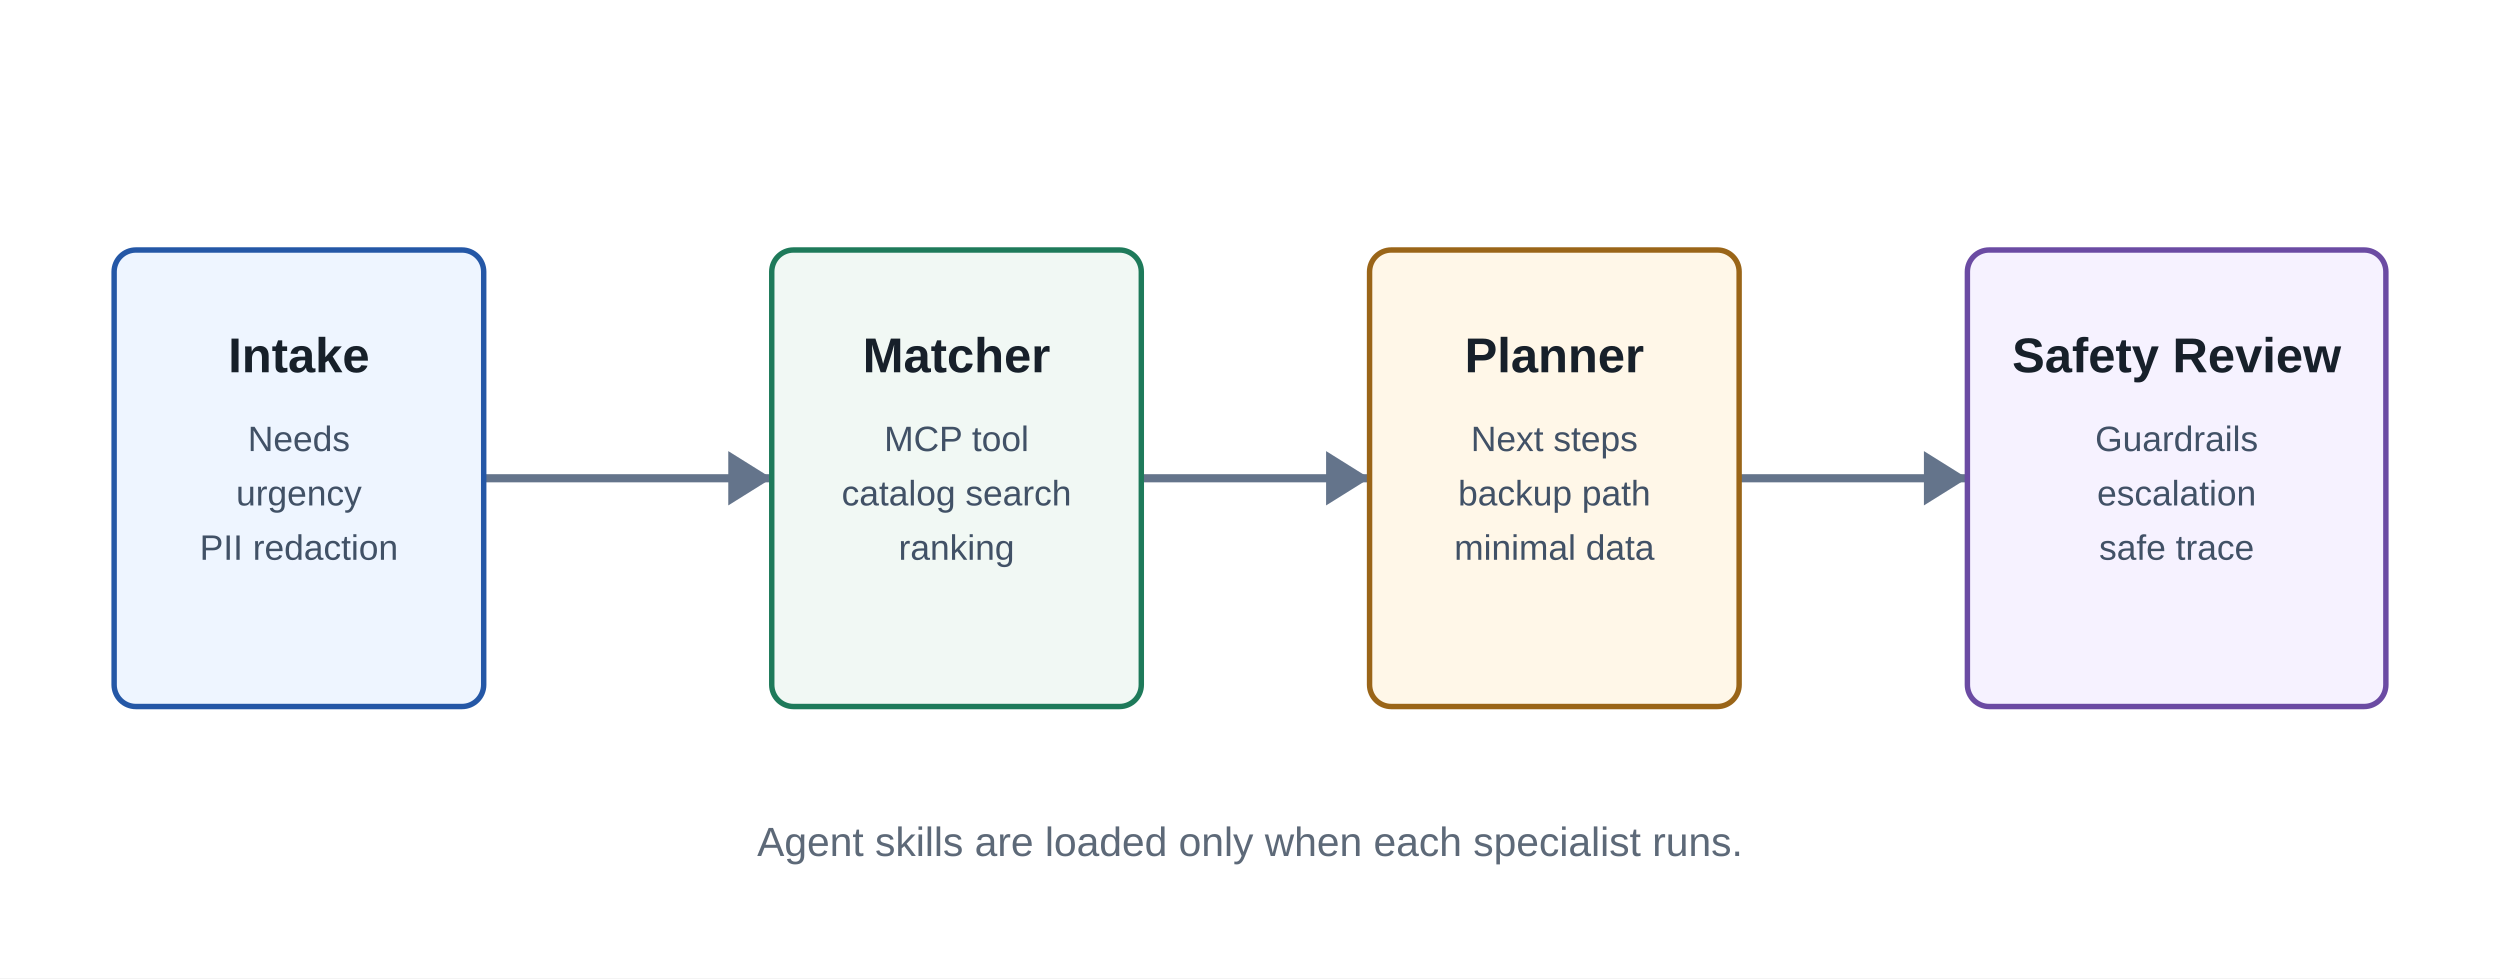
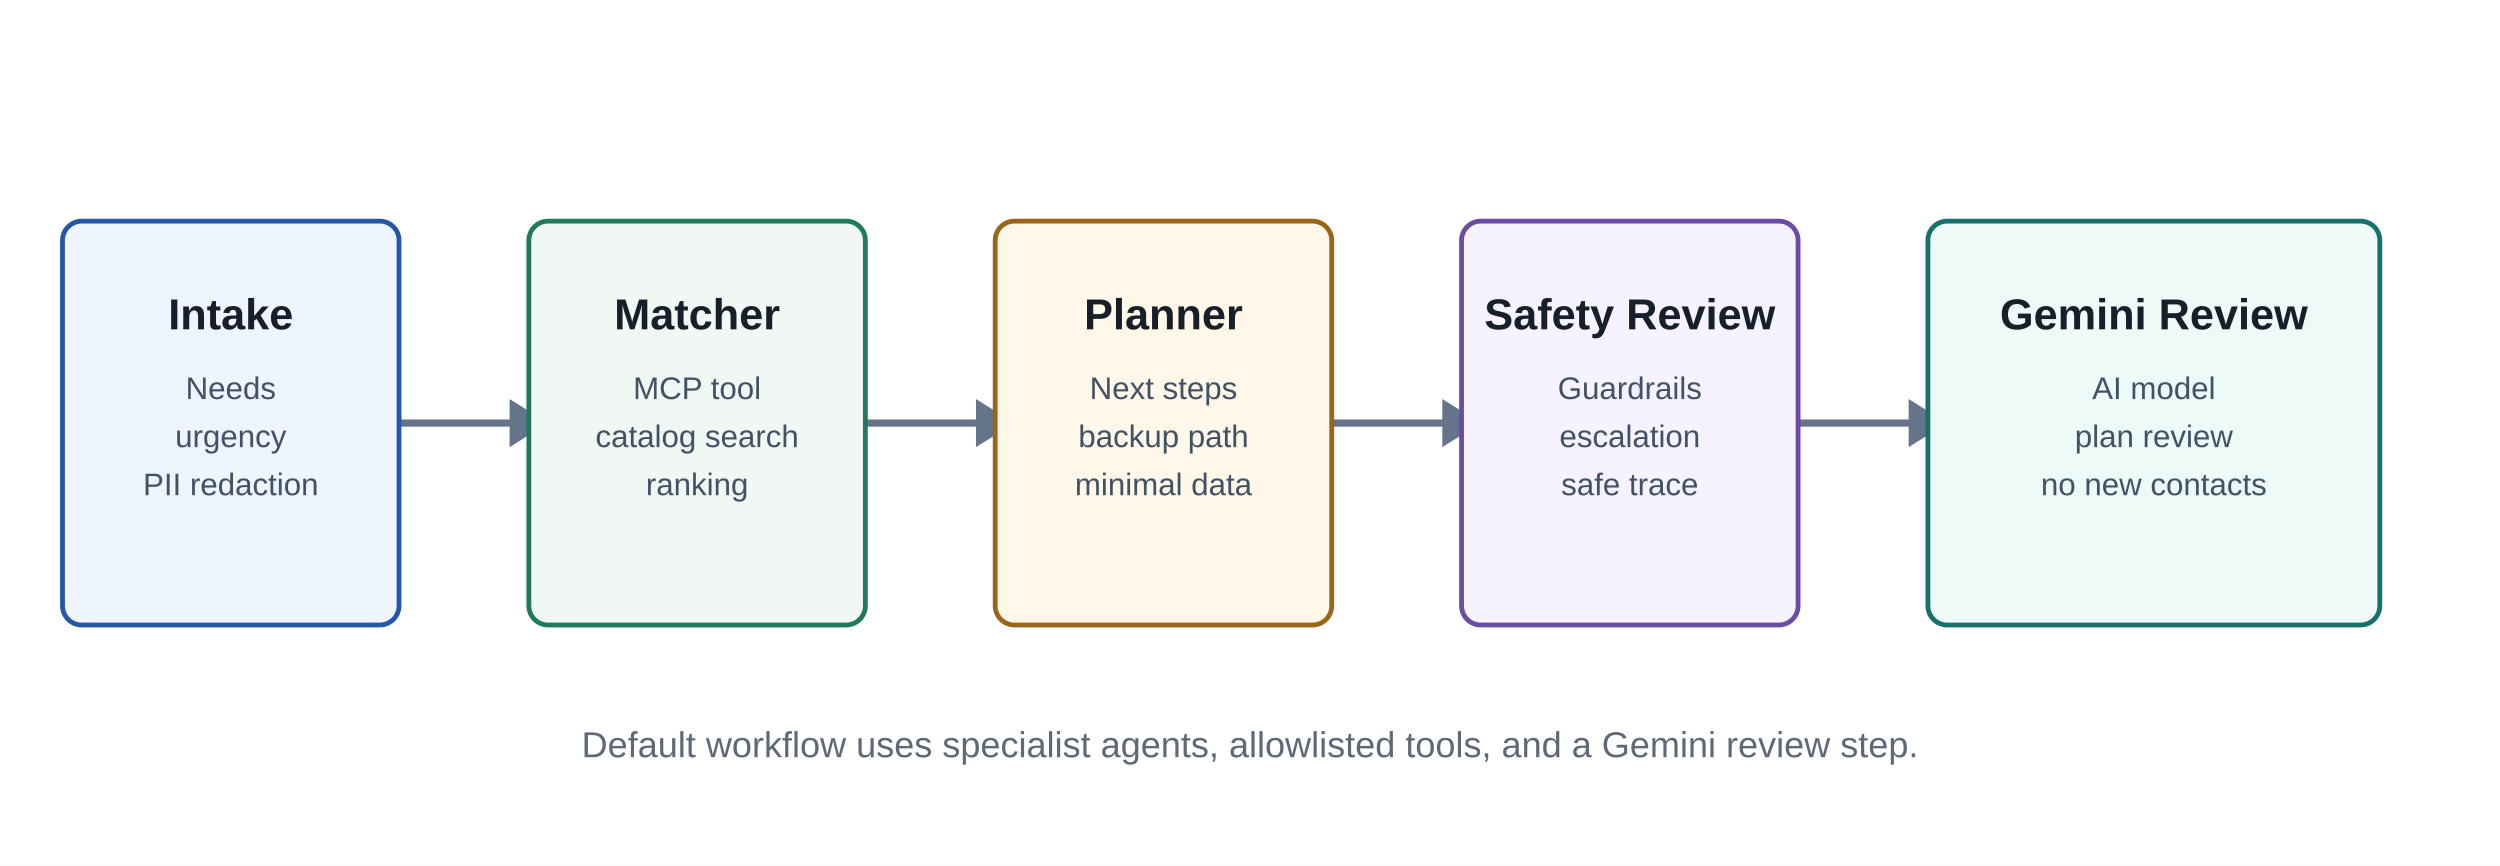
- <svg xmlns="http://www.w3.org/2000/svg" width="920" height="360" viewBox="0 0 920 360" role="img" aria-labelledby="title desc">
-   <rect width="920" height="360" fill="#ffffff" />
-   <line x1="178" y1="176" x2="284" y2="176" stroke="#64748b" stroke-width="3" />
-   <line x1="398" y1="176" x2="504" y2="176" stroke="#64748b" stroke-width="3" />
-   <line x1="618" y1="176" x2="724" y2="176" stroke="#64748b" stroke-width="3" />
-   <polygon points="284,176 268,166 268,186" fill="#64748b" />
-   <polygon points="504,176 488,166 488,186" fill="#64748b" />
-   <polygon points="724,176 708,166 708,186" fill="#64748b" />
-   <rect x="42" y="92" width="136" height="168" rx="8" fill="#eef5ff" stroke="#2457a6" stroke-width="2" />
-   <rect x="284" y="92" width="136" height="168" rx="8" fill="#f1f8f4" stroke="#1e7a5a" stroke-width="2" />
-   <rect x="504" y="92" width="136" height="168" rx="8" fill="#fff7e8" stroke="#9a6518" stroke-width="2" />
-   <rect x="724" y="92" width="154" height="168" rx="8" fill="#f6f2ff" stroke="#6b4ba3" stroke-width="2" />
-   <text x="110" y="137" text-anchor="middle" font-family="Arial, Helvetica, sans-serif" font-size="18" font-weight="700" fill="#17202a">Intake</text>
-   <text x="110" y="166" text-anchor="middle" font-family="Arial, Helvetica, sans-serif" font-size="13" fill="#415166">Needs</text>
-   <text x="110" y="186" text-anchor="middle" font-family="Arial, Helvetica, sans-serif" font-size="13" fill="#415166">urgency</text>
-   <text x="110" y="206" text-anchor="middle" font-family="Arial, Helvetica, sans-serif" font-size="13" fill="#415166">PII redaction</text>
-   <text x="352" y="137" text-anchor="middle" font-family="Arial, Helvetica, sans-serif" font-size="18" font-weight="700" fill="#17202a">Matcher</text>
-   <text x="352" y="166" text-anchor="middle" font-family="Arial, Helvetica, sans-serif" font-size="13" fill="#415166">MCP tool</text>
-   <text x="352" y="186" text-anchor="middle" font-family="Arial, Helvetica, sans-serif" font-size="13" fill="#415166">catalog search</text>
-   <text x="352" y="206" text-anchor="middle" font-family="Arial, Helvetica, sans-serif" font-size="13" fill="#415166">ranking</text>
-   <text x="572" y="137" text-anchor="middle" font-family="Arial, Helvetica, sans-serif" font-size="18" font-weight="700" fill="#17202a">Planner</text>
-   <text x="572" y="166" text-anchor="middle" font-family="Arial, Helvetica, sans-serif" font-size="13" fill="#415166">Next steps</text>
-   <text x="572" y="186" text-anchor="middle" font-family="Arial, Helvetica, sans-serif" font-size="13" fill="#415166">backup path</text>
-   <text x="572" y="206" text-anchor="middle" font-family="Arial, Helvetica, sans-serif" font-size="13" fill="#415166">minimal data</text>
-   <text x="801" y="137" text-anchor="middle" font-family="Arial, Helvetica, sans-serif" font-size="18" font-weight="700" fill="#17202a">Safety Review</text>
-   <text x="801" y="166" text-anchor="middle" font-family="Arial, Helvetica, sans-serif" font-size="13" fill="#415166">Guardrails</text>
-   <text x="801" y="186" text-anchor="middle" font-family="Arial, Helvetica, sans-serif" font-size="13" fill="#415166">escalation</text>
-   <text x="801" y="206" text-anchor="middle" font-family="Arial, Helvetica, sans-serif" font-size="13" fill="#415166">safe trace</text>
-   <text x="460" y="315" text-anchor="middle" font-family="Arial, Helvetica, sans-serif" font-size="15" fill="#5d6978">Agent skills are loaded only when each specialist runs.</text>
+ <svg xmlns="http://www.w3.org/2000/svg" width="1040" height="360" viewBox="0 0 1040 360" role="img" aria-labelledby="title desc">
+   <rect width="1040" height="360" fill="#ffffff" />
+   <line x1="166" y1="176" x2="228" y2="176" stroke="#64748b" stroke-width="3" />
+   <line x1="360" y1="176" x2="422" y2="176" stroke="#64748b" stroke-width="3" />
+   <line x1="554" y1="176" x2="616" y2="176" stroke="#64748b" stroke-width="3" />
+   <line x1="748" y1="176" x2="810" y2="176" stroke="#64748b" stroke-width="3" />
+   <polygon points="228,176 212,166 212,186" fill="#64748b" />
+   <polygon points="422,176 406,166 406,186" fill="#64748b" />
+   <polygon points="616,176 600,166 600,186" fill="#64748b" />
+   <polygon points="810,176 794,166 794,186" fill="#64748b" />
+   <rect x="26" y="92" width="140" height="168" rx="8" fill="#eef5ff" stroke="#2457a6" stroke-width="2" />
+   <rect x="220" y="92" width="140" height="168" rx="8" fill="#f1f8f4" stroke="#1e7a5a" stroke-width="2" />
+   <rect x="414" y="92" width="140" height="168" rx="8" fill="#fff7e8" stroke="#9a6518" stroke-width="2" />
+   <rect x="608" y="92" width="140" height="168" rx="8" fill="#f6f2ff" stroke="#6b4ba3" stroke-width="2" />
+   <rect x="802" y="92" width="188" height="168" rx="8" fill="#eefaf8" stroke="#16706b" stroke-width="2" />
+   <text x="96" y="137" text-anchor="middle" font-family="Arial, Helvetica, sans-serif" font-size="18" font-weight="700" fill="#17202a">Intake</text>
+   <text x="96" y="166" text-anchor="middle" font-family="Arial, Helvetica, sans-serif" font-size="13" fill="#415166">Needs</text>
+   <text x="96" y="186" text-anchor="middle" font-family="Arial, Helvetica, sans-serif" font-size="13" fill="#415166">urgency</text>
+   <text x="96" y="206" text-anchor="middle" font-family="Arial, Helvetica, sans-serif" font-size="13" fill="#415166">PII redaction</text>
+   <text x="290" y="137" text-anchor="middle" font-family="Arial, Helvetica, sans-serif" font-size="18" font-weight="700" fill="#17202a">Matcher</text>
+   <text x="290" y="166" text-anchor="middle" font-family="Arial, Helvetica, sans-serif" font-size="13" fill="#415166">MCP tool</text>
+   <text x="290" y="186" text-anchor="middle" font-family="Arial, Helvetica, sans-serif" font-size="13" fill="#415166">catalog search</text>
+   <text x="290" y="206" text-anchor="middle" font-family="Arial, Helvetica, sans-serif" font-size="13" fill="#415166">ranking</text>
+   <text x="484" y="137" text-anchor="middle" font-family="Arial, Helvetica, sans-serif" font-size="18" font-weight="700" fill="#17202a">Planner</text>
+   <text x="484" y="166" text-anchor="middle" font-family="Arial, Helvetica, sans-serif" font-size="13" fill="#415166">Next steps</text>
+   <text x="484" y="186" text-anchor="middle" font-family="Arial, Helvetica, sans-serif" font-size="13" fill="#415166">backup path</text>
+   <text x="484" y="206" text-anchor="middle" font-family="Arial, Helvetica, sans-serif" font-size="13" fill="#415166">minimal data</text>
+   <text x="678" y="137" text-anchor="middle" font-family="Arial, Helvetica, sans-serif" font-size="18" font-weight="700" fill="#17202a">Safety Review</text>
+   <text x="678" y="166" text-anchor="middle" font-family="Arial, Helvetica, sans-serif" font-size="13" fill="#415166">Guardrails</text>
+   <text x="678" y="186" text-anchor="middle" font-family="Arial, Helvetica, sans-serif" font-size="13" fill="#415166">escalation</text>
+   <text x="678" y="206" text-anchor="middle" font-family="Arial, Helvetica, sans-serif" font-size="13" fill="#415166">safe trace</text>
+   <text x="896" y="137" text-anchor="middle" font-family="Arial, Helvetica, sans-serif" font-size="18" font-weight="700" fill="#17202a">Gemini Review</text>
+   <text x="896" y="166" text-anchor="middle" font-family="Arial, Helvetica, sans-serif" font-size="13" fill="#415166">AI model</text>
+   <text x="896" y="186" text-anchor="middle" font-family="Arial, Helvetica, sans-serif" font-size="13" fill="#415166">plan review</text>
+   <text x="896" y="206" text-anchor="middle" font-family="Arial, Helvetica, sans-serif" font-size="13" fill="#415166">no new contacts</text>
+   <text x="520" y="315" text-anchor="middle" font-family="Arial, Helvetica, sans-serif" font-size="15" fill="#5d6978">Default workflow uses specialist agents, allowlisted tools, and a Gemini review step.</text>
</svg>
